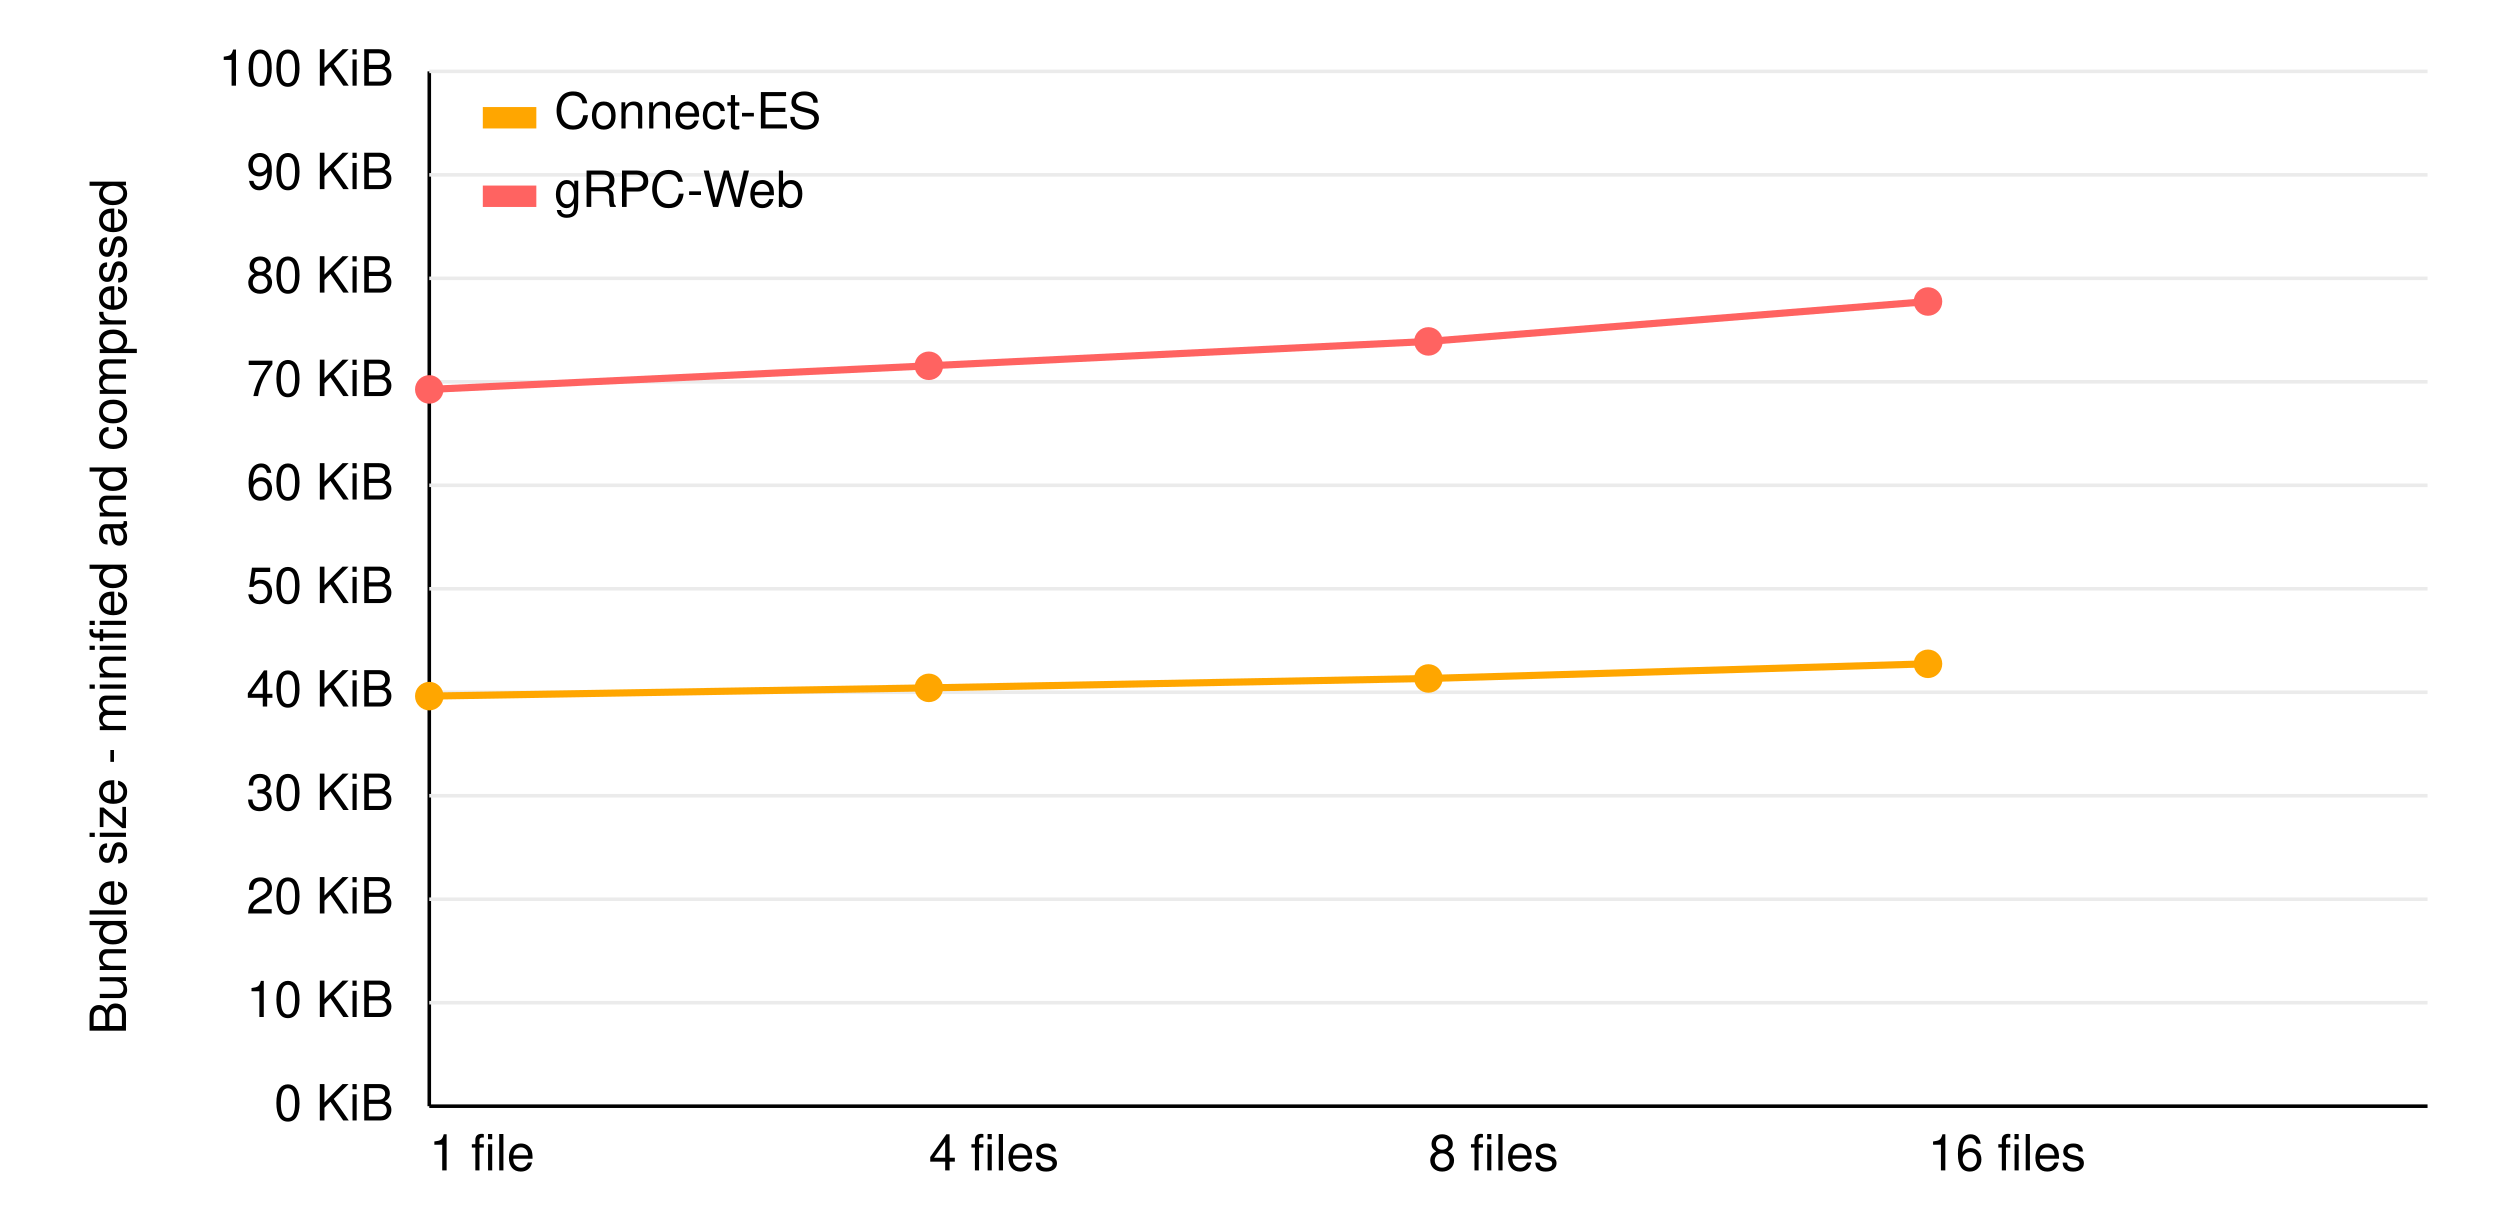
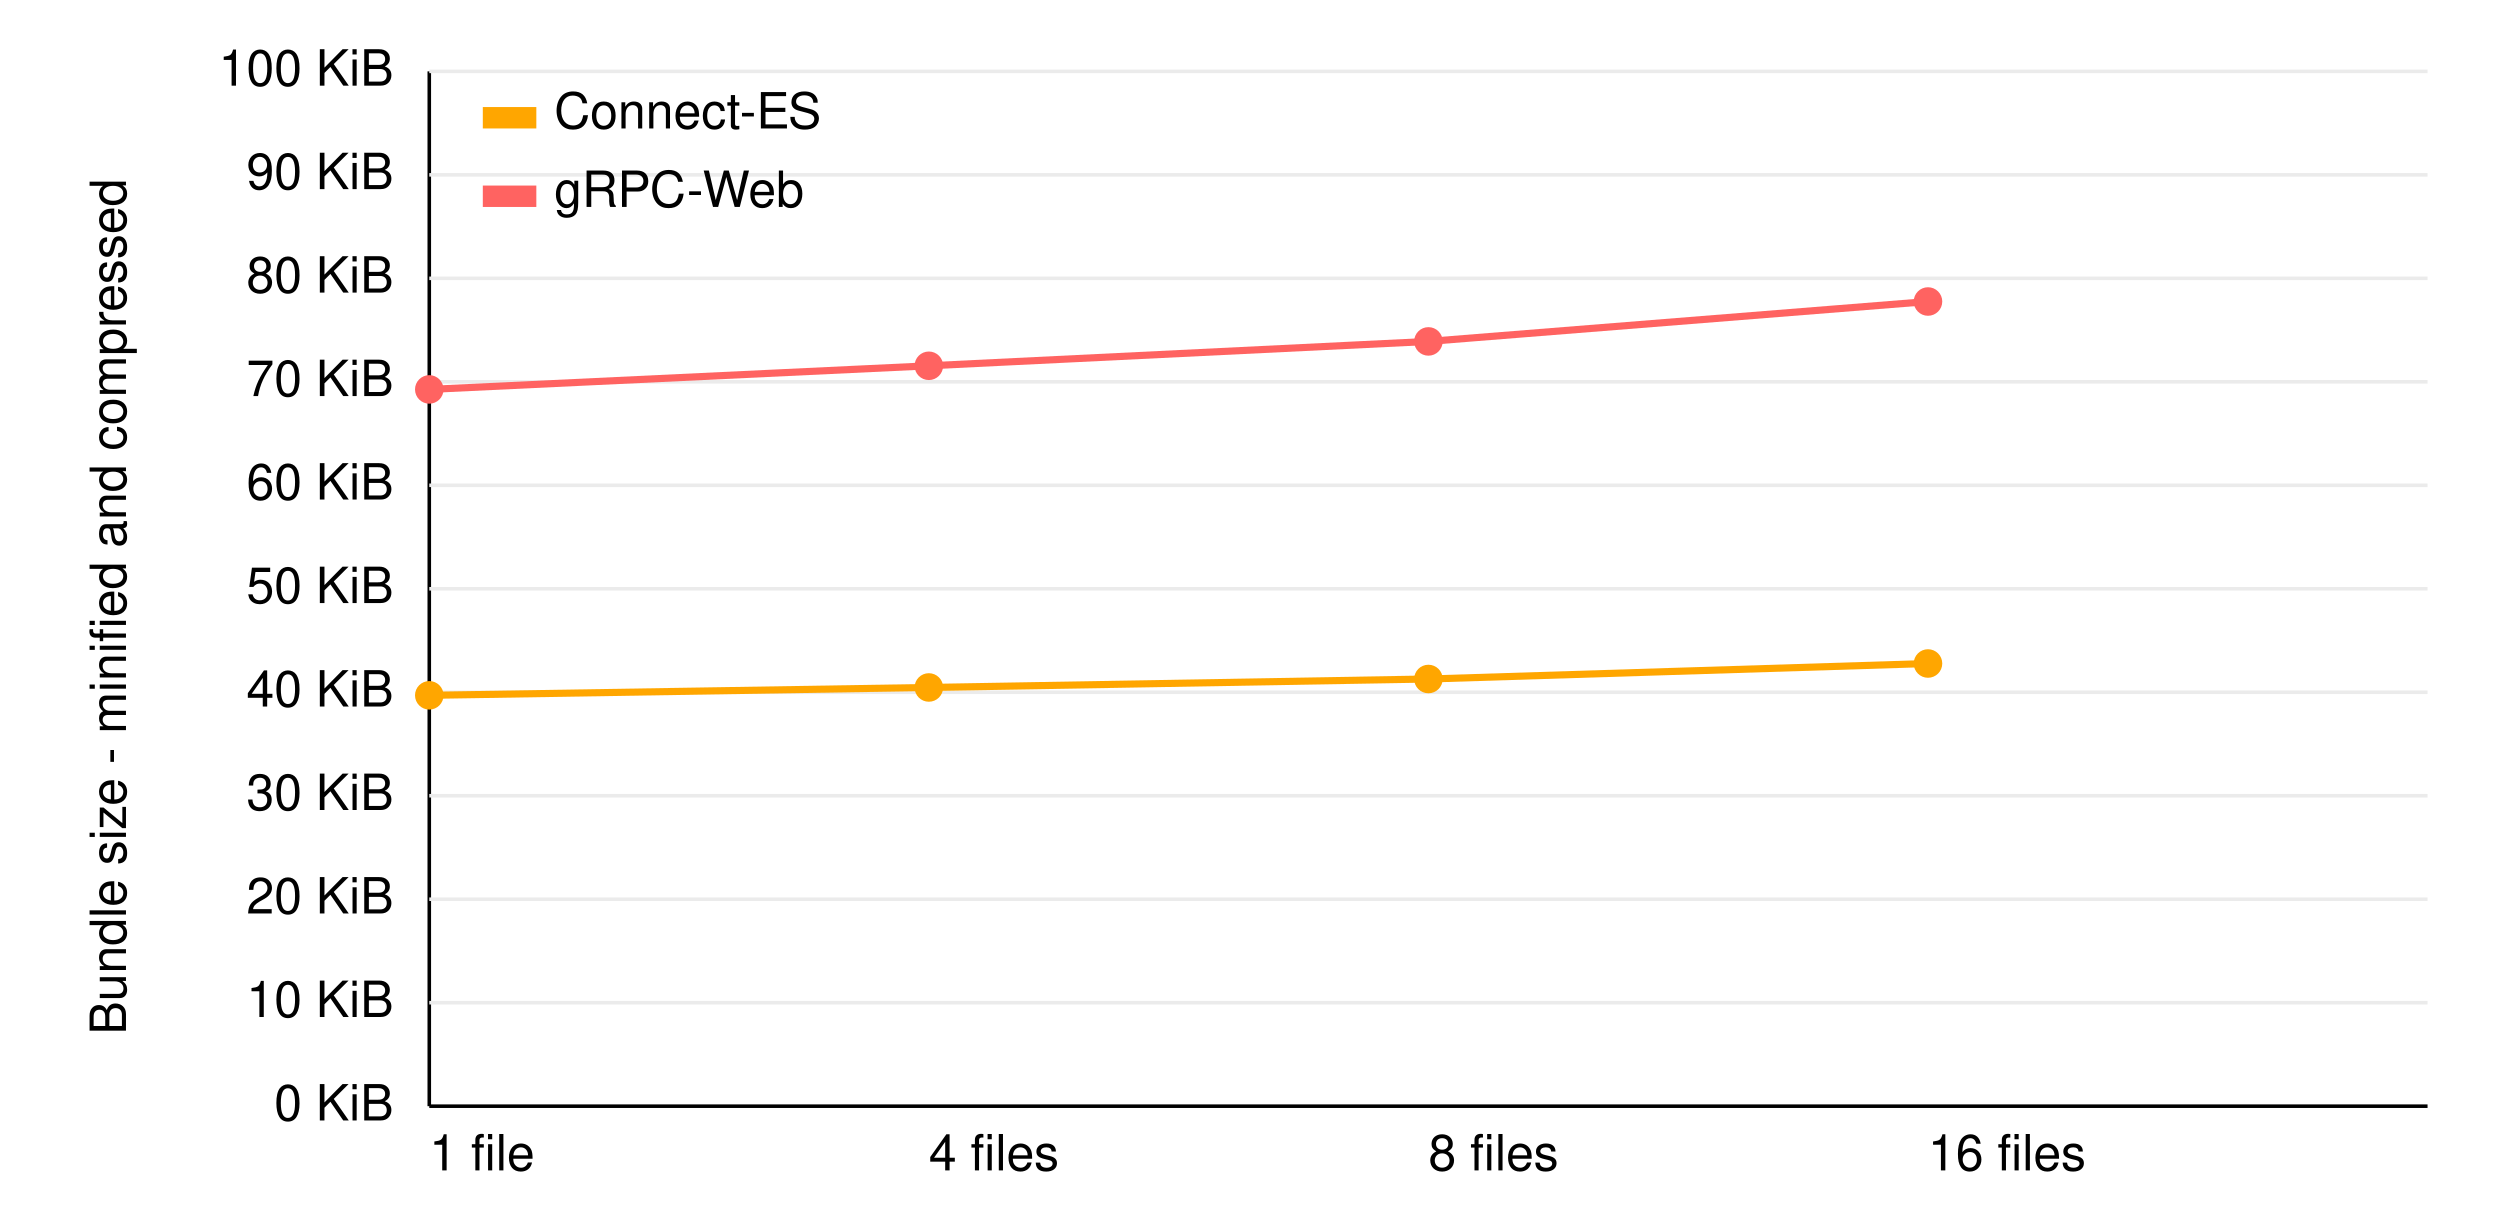
<svg xmlns="http://www.w3.org/2000/svg" version="1.1" width="680px" height="330px" viewBox="0 0 680 340" class="chart">
  <style>
      
      text {
        font: 14px Verdana, Helvetica, Arial, sans-serif;
      }
      
    </style>
  <g transform="translate(110,310)">
    <line y1="0" x2="560" stroke="black" />
    <text x="0" y="18" text-anchor="start">1 file</text>
    <text x="140" y="18" text-anchor="start">4 files</text>
    <text x="280" y="18" text-anchor="start">8 files</text>
    <text x="420" y="18" text-anchor="start">16 files</text>
  </g>
  <g transform="translate(110, 20)">
    <line x1="0" x2="0" y1="0" y2="290" stroke="black" />
    <g transform="rotate(-90), translate(-150,-85)">
      <text text-anchor="middle">Bundle size - minified and compressed</text>
    </g>
    <text x="-10" y="4" text-anchor="end">100 KiB</text>
    <line x1="0" x2="560" y1="0" y2="0" stroke="#ebebeb" />
    <text x="-10" y="33" text-anchor="end">90 KiB</text>
    <line x1="0" x2="560" y1="29" y2="29" stroke="#ebebeb" />
    <text x="-10" y="62" text-anchor="end">80 KiB</text>
    <line x1="0" x2="560" y1="58" y2="58" stroke="#ebebeb" />
    <text x="-10" y="91" text-anchor="end">70 KiB</text>
    <line x1="0" x2="560" y1="87" y2="87" stroke="#ebebeb" />
    <text x="-10" y="120" text-anchor="end">60 KiB</text>
    <line x1="0" x2="560" y1="116" y2="116" stroke="#ebebeb" />
    <text x="-10" y="149" text-anchor="end">50 KiB</text>
    <line x1="0" x2="560" y1="145" y2="145" stroke="#ebebeb" />
    <text x="-10" y="178" text-anchor="end">40 KiB</text>
    <line x1="0" x2="560" y1="174" y2="174" stroke="#ebebeb" />
    <text x="-10" y="207" text-anchor="end">30 KiB</text>
    <line x1="0" x2="560" y1="203" y2="203" stroke="#ebebeb" />
    <text x="-10" y="236" text-anchor="end">20 KiB</text>
    <line x1="0" x2="560" y1="232" y2="232" stroke="#ebebeb" />
    <text x="-10" y="265" text-anchor="end">10 KiB</text>
    <line x1="0" x2="560" y1="261" y2="261" stroke="#ebebeb" />
    <text x="-10" y="294" text-anchor="end">0 KiB</text>
  </g>
  <g transform="translate(110, 20)">
-     <polyline fill="none" stroke="#ffa600" stroke-width="2" points="0,175.079 140,172.768 280,170.137 420,166.031">
+     <polyline fill="none" stroke="#ffa600" stroke-width="2" points="0,174.858 140,172.658 280,170.287 420,165.943">
    </polyline>
-     <circle cx="0" cy="175.079" r="4" fill="#ffa600" />
-     <circle cx="140" cy="172.768" r="4" fill="#ffa600" />
-     <circle cx="280" cy="170.137" r="4" fill="#ffa600" />
-     <circle cx="420" cy="166.031" r="4" fill="#ffa600" />
+     <circle cx="0" cy="174.858" r="4" fill="#ffa600" />
+     <circle cx="140" cy="172.658" r="4" fill="#ffa600" />
+     <circle cx="280" cy="170.287" r="4" fill="#ffa600" />
+     <circle cx="420" cy="165.943" r="4" fill="#ffa600" />
  </g>
  <g transform="translate(110, 20)">
    <polyline fill="none" stroke="#ff6361" stroke-width="2" points="0,89.133 140,82.508 280,75.68 420,64.497">
    </polyline>
    <circle cx="0" cy="89.133" r="4" fill="#ff6361" />
    <circle cx="140" cy="82.508" r="4" fill="#ff6361" />
    <circle cx="280" cy="75.68" r="4" fill="#ff6361" />
    <circle cx="420" cy="64.497" r="4" fill="#ff6361" />
  </g>
  <g transform="translate(125, 30)">
    <g transform="translate(0, 0)">
      <rect width="15" height="6" fill="#ffa600" />
      <text x="20" y="6">Connect-ES</text>
    </g>
    <g transform="translate(0, 22)">
      <rect width="15" height="6" fill="#ff6361" />
      <text x="20" y="6">gRPC-Web</text>
    </g>
  </g>
</svg>
